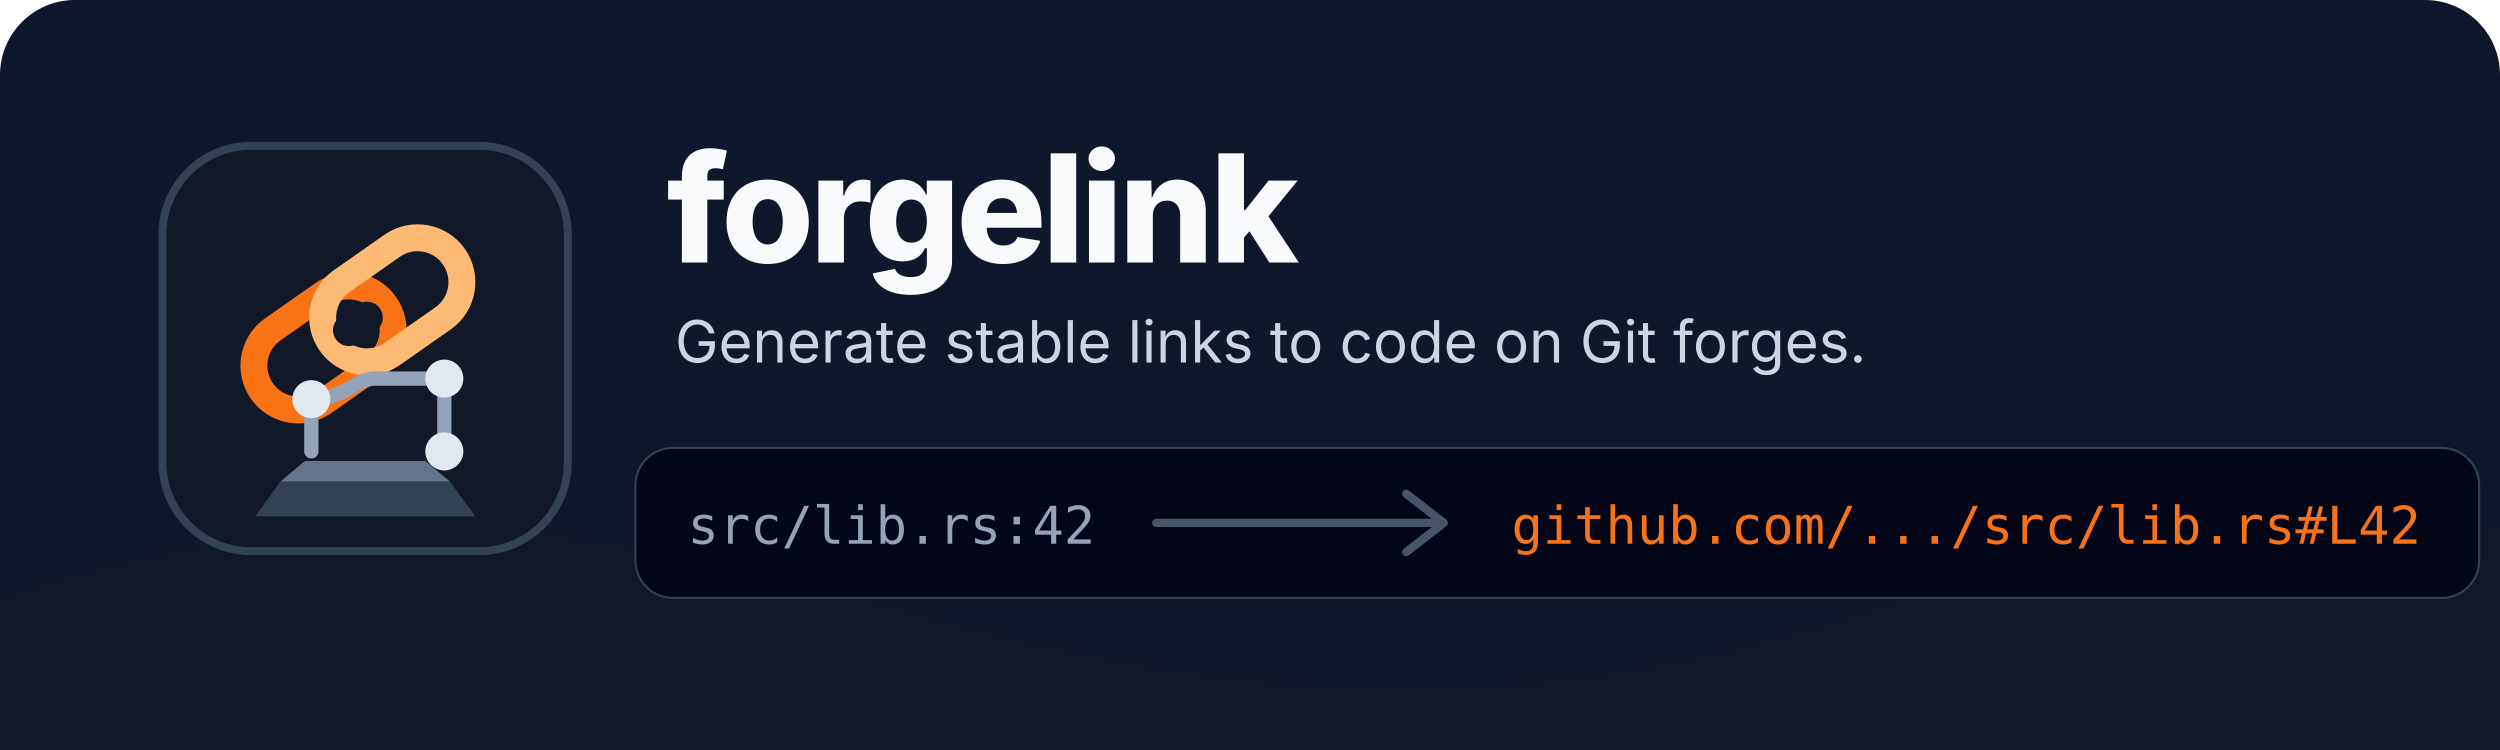
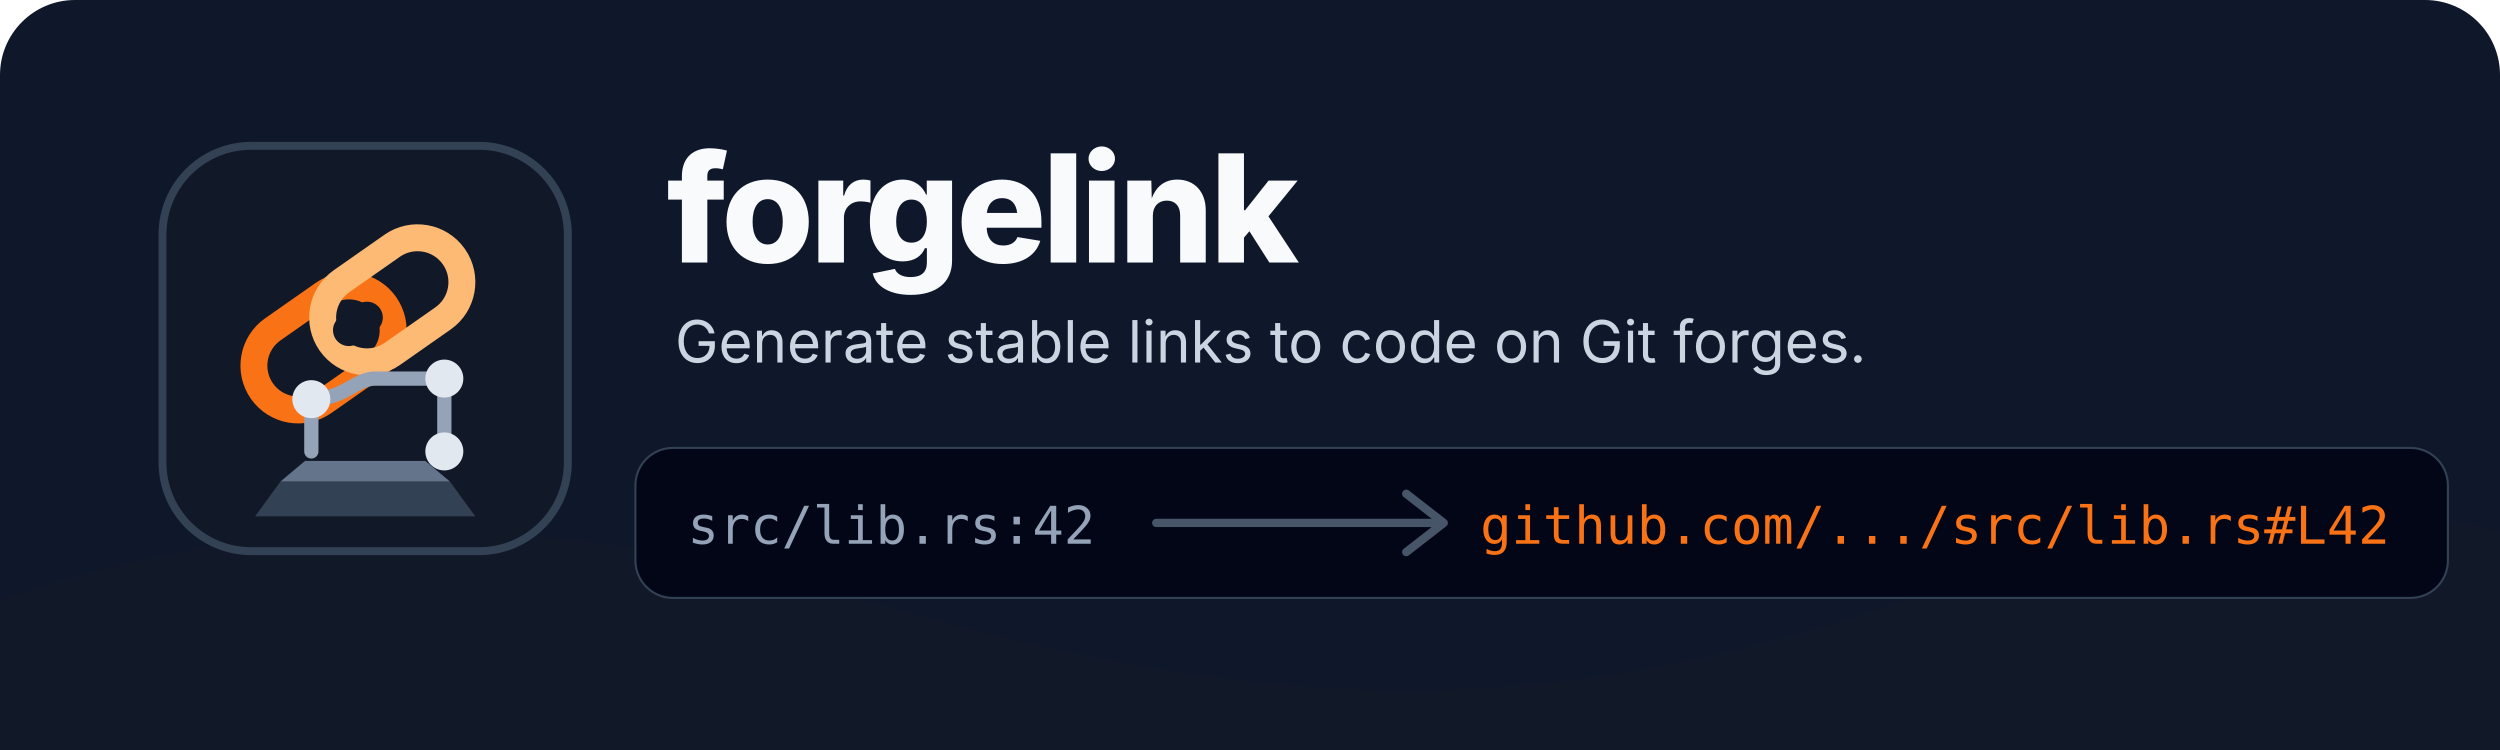
<svg xmlns="http://www.w3.org/2000/svg" width="1200" height="360" viewBox="0 0 1200 360" fill="none" role="img" aria-labelledby="title desc">
  <rect width="1200" height="360" rx="36" fill="#0F172A" />
  <path d="M0 288C154 236 281 250 425 291C603 342 744 349 920 286C1033 245 1126 236 1200 255V360H0V288Z" fill="#111827" />
  <g transform="translate(78 70) scale(.38)">
    <rect width="512" height="512" rx="112" fill="#111827" stroke="#334155" stroke-width="10" />
    <g transform="rotate(-35 256 238)" stroke-linecap="round" stroke-linejoin="round">
      <rect x="108" y="166" width="190" height="112" rx="56" stroke="#F97316" stroke-width="34" />
      <rect x="214" y="166" width="190" height="112" rx="56" stroke="#FDBA74" stroke-width="34" />
      <path d="M242 222h28" stroke="#111827" stroke-width="40" />
    </g>
    <g stroke="#94A3B8" stroke-width="18" stroke-linecap="round" stroke-linejoin="round">
      <path d="M188 320c42 0 55-26 81-26h87" />
      <path d="M188 320v66" />
      <path d="M356 294v92" />
    </g>
    <g fill="#E2E8F0">
      <circle cx="188" cy="320" r="24" />
      <circle cx="356" cy="294" r="24" />
      <circle cx="356" cy="386" r="24" />
    </g>
    <path d="M149 424h214l32 44H117l32-44Z" fill="#334155" />
    <path d="M180 398h152l31 26H149l31-26Z" fill="#64748B" />
  </g>
  <text x="320" y="126" fill="#F8FAFC" font-family="ui-sans-serif, system-ui, -apple-system, BlinkMacSystemFont, Segoe UI, sans-serif" font-size="72" font-weight="800" letter-spacing="-2">
    forgelink
  </text>
  <text x="324" y="174" fill="#CBD5E1" font-family="ui-sans-serif, system-ui, -apple-system, BlinkMacSystemFont, Segoe UI, sans-serif" font-size="28">
    Generate stable links to code on Git forges.
  </text>
  <g transform="translate(305 215)">
-     <rect width="885" height="72" rx="18" fill="#020617" stroke="#334155" />
+     <rect width="870" height="72" rx="18" fill="#020617" stroke="#334155" />
    <text x="25" y="46" fill="#94A3B8" font-family="ui-monospace, SFMono-Regular, Menlo, Monaco, Consolas, monospace" font-size="25">
      src/lib.rs:42
    </text>
    <path d="M250 36h135" stroke="#475569" stroke-width="4" stroke-linecap="round" />
    <path d="M370 22l18 14-18 14" stroke="#475569" stroke-width="4" stroke-linecap="round" stroke-linejoin="round" />
-     <text x="857" y="46" fill="#F97316" text-anchor="end" font-family="ui-monospace, SFMono-Regular, Menlo, Monaco, Consolas, monospace" font-size="25">
+     <text x="842" y="46" fill="#F97316" text-anchor="end" font-family="ui-monospace, SFMono-Regular, Menlo, Monaco, Consolas, monospace" font-size="25">
      github.com/.../src/lib.rs#L42
    </text>
  </g>
</svg>
